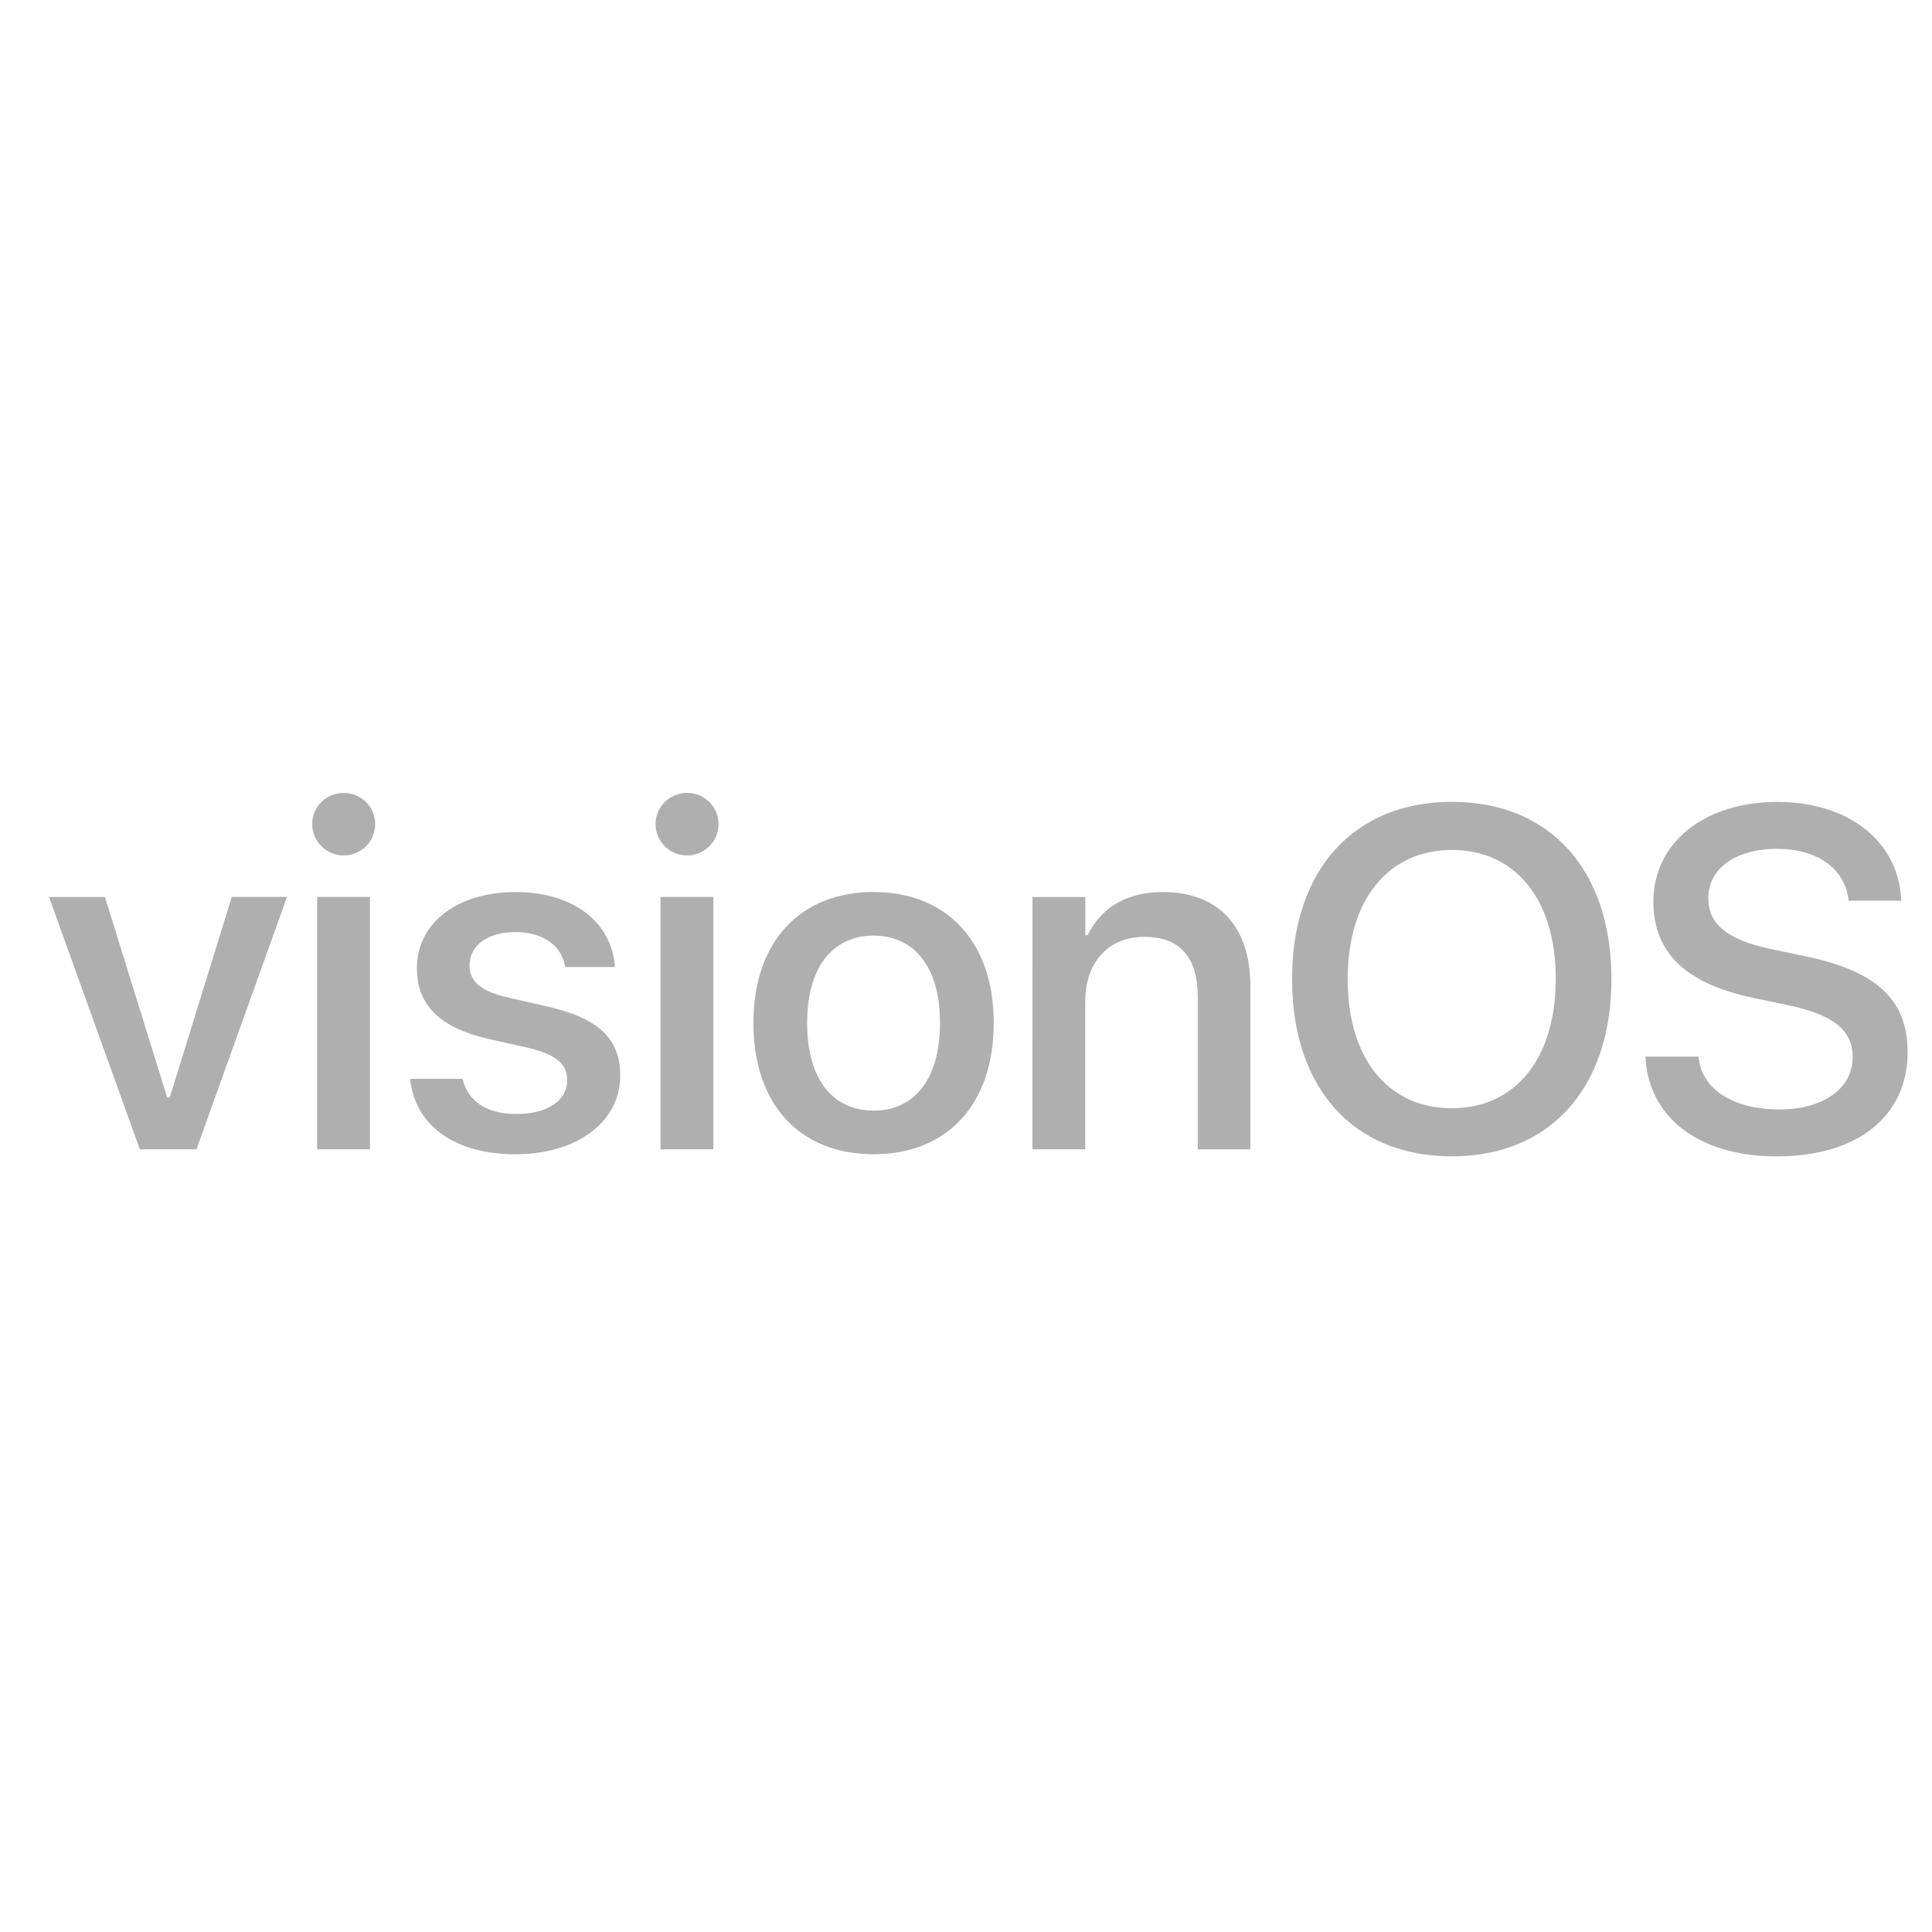
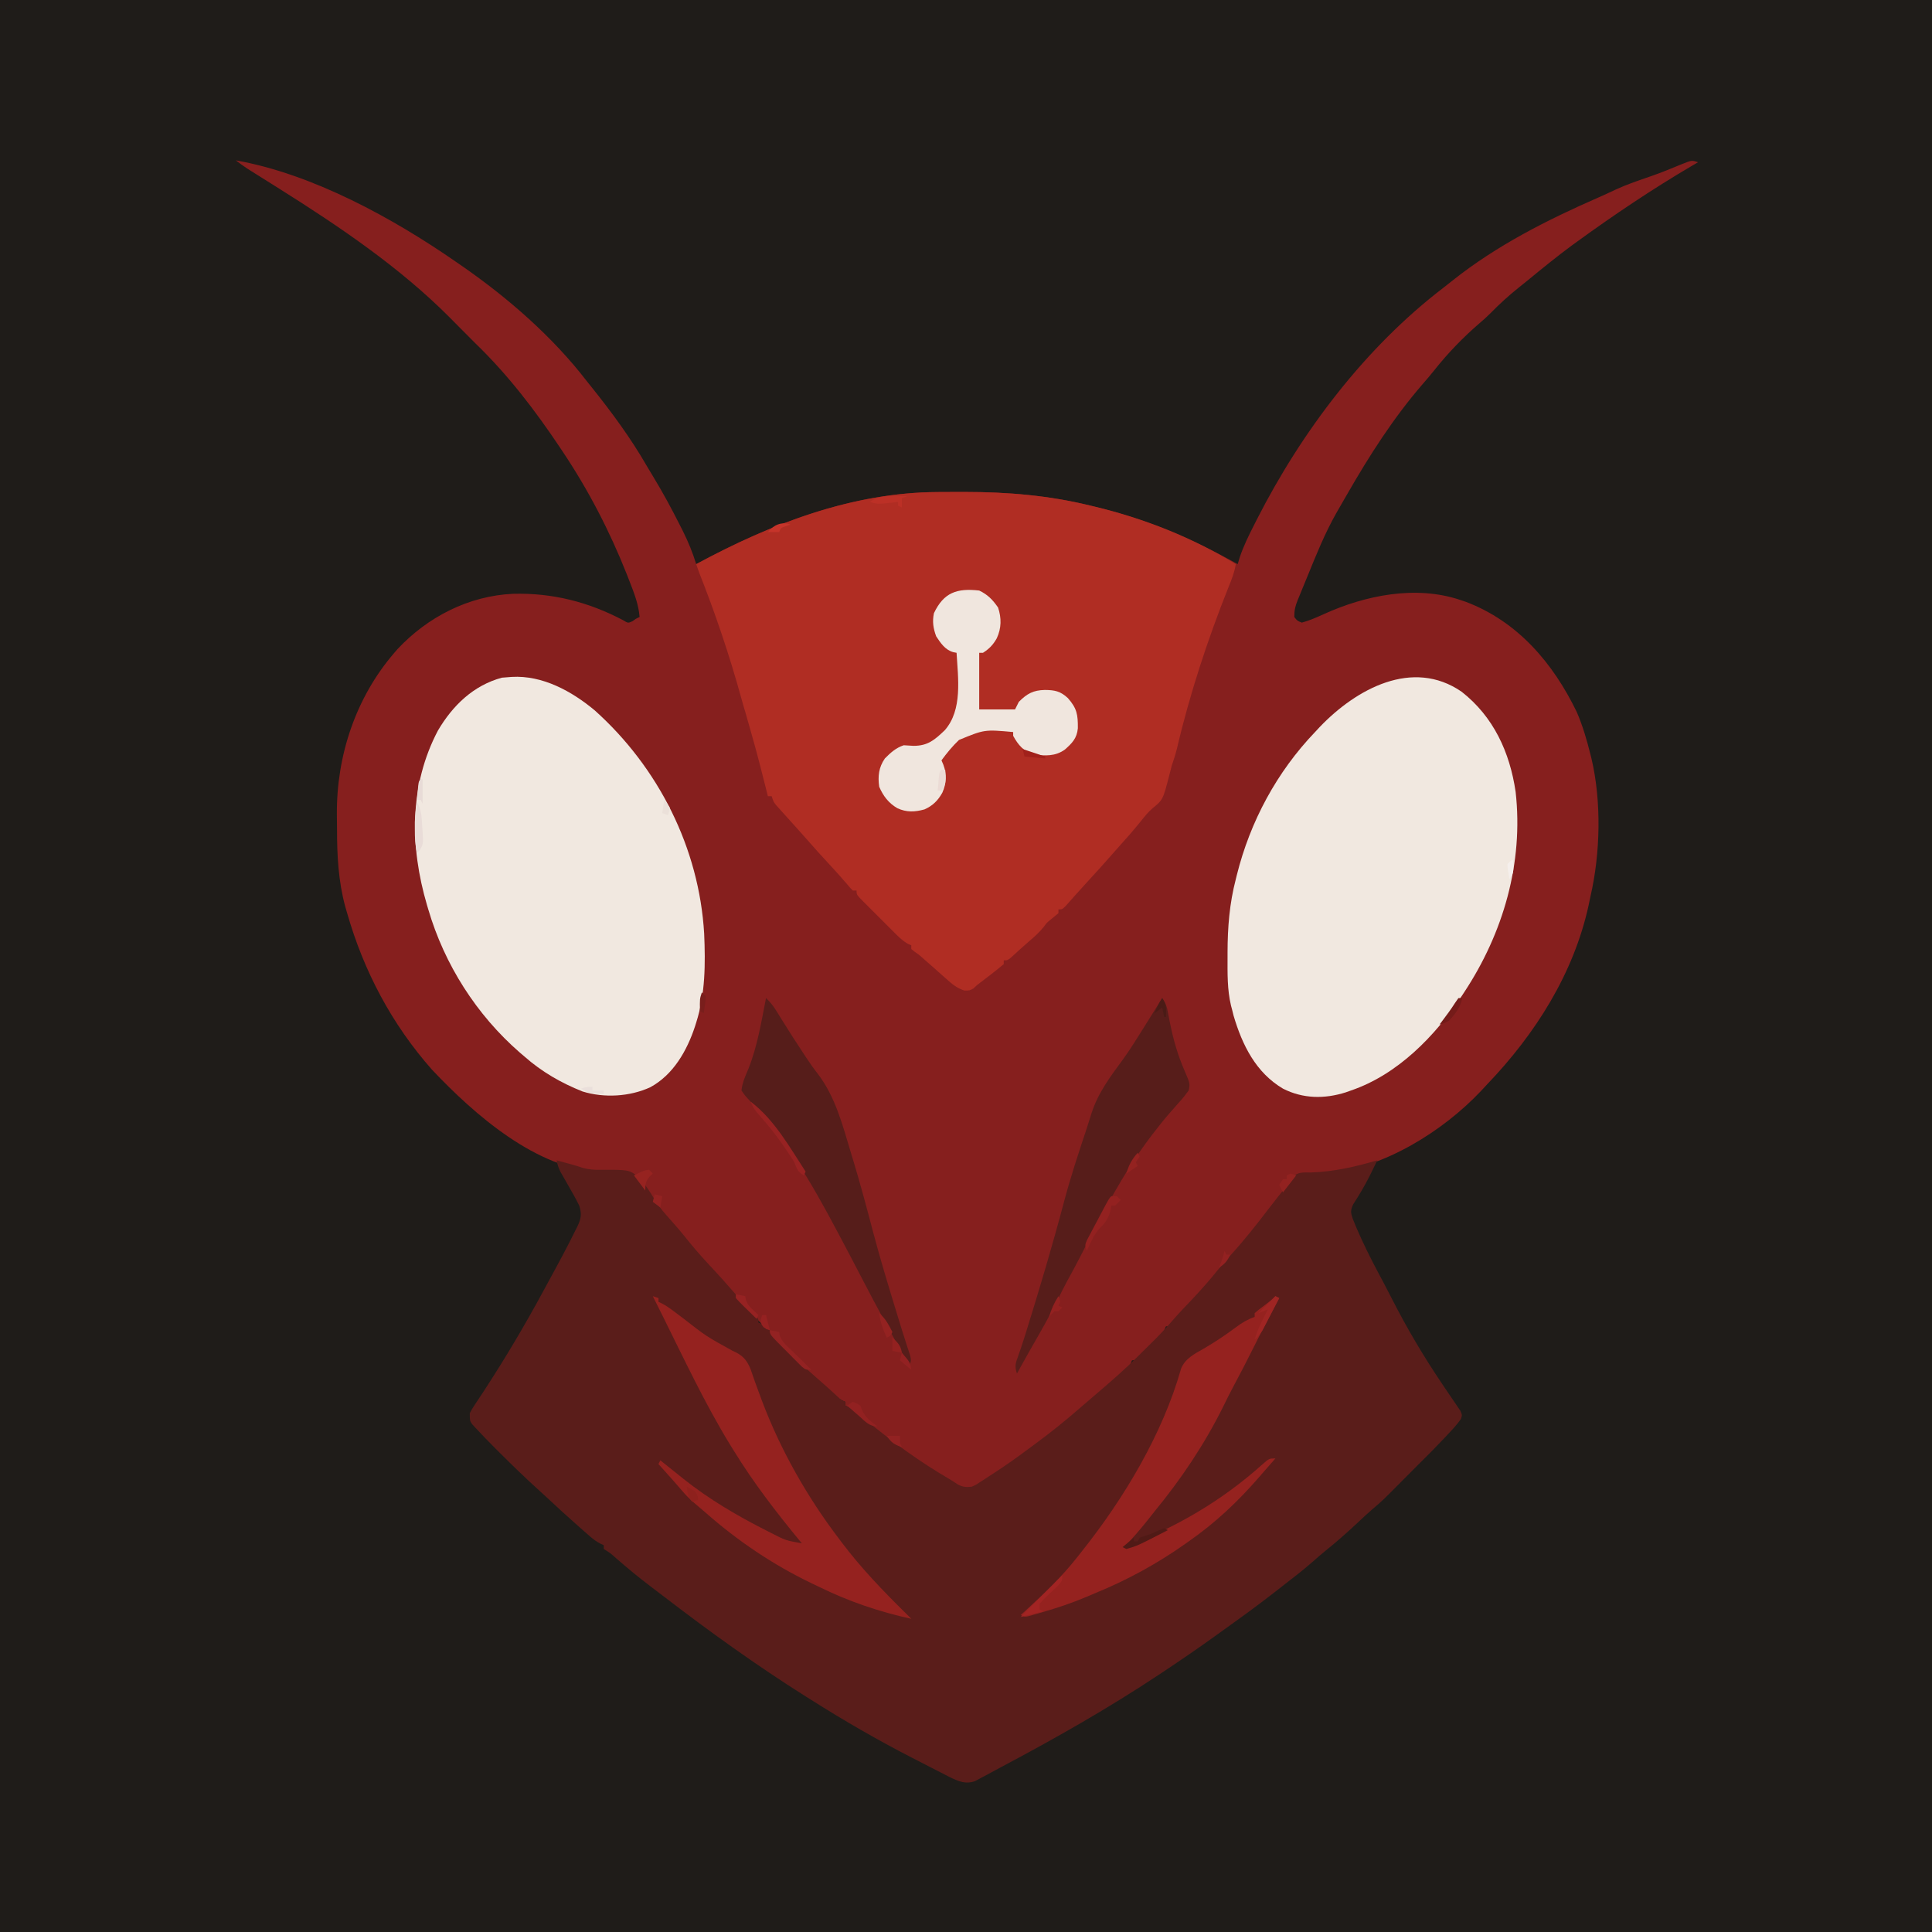
- <svg xmlns="http://www.w3.org/2000/svg" width="32" height="32" fill="none" stroke="currentColor" stroke-linecap="round" stroke-linejoin="round" stroke-width="2" class="icon icon-tabler icons-tabler-outline icon-tabler-device-vision-pro">
-   <path fill="#afafaf" stroke="none" d="m 2.316,19.036 h 0.938 l 1.5,-4.18 H 3.839 L 2.812,18.177 h -0.043 l -1.031,-3.32 H 0.812 Z m 3.375,-4.867 c 0.293,0 0.523,-0.234 0.523,-0.52 0,-0.285 -0.23,-0.516 -0.523,-0.516 -0.285,0 -0.52,0.23 -0.52,0.516 0,0.285 0.234,0.52 0.52,0.52 z m -0.438,4.867 h 0.875 v -4.18 h -0.875 z m 3.293,0.082 c 0.996,0 1.727,-0.527 1.727,-1.301 v -0.004 c 0,-0.605 -0.355,-0.945 -1.187,-1.137 L 8.41,16.521 C 7.956,16.415 7.777,16.251 7.777,15.993 v -0.004 c 0,-0.332 0.305,-0.551 0.758,-0.551 0.473,0 0.762,0.234 0.824,0.559 v 0.02 h 0.824 v -0.027 c -0.059,-0.695 -0.66,-1.215 -1.645,-1.215 -0.965,0 -1.633,0.516 -1.633,1.258 v 0.004 c 0,0.613 0.383,0.984 1.176,1.168 l 0.676,0.152 c 0.461,0.109 0.637,0.273 0.637,0.535 v 0.004 c 0,0.336 -0.332,0.555 -0.836,0.555 -0.508,0 -0.801,-0.215 -0.891,-0.562 l -0.008,-0.02 H 6.796 v 0.02 c 0.082,0.734 0.711,1.23 1.75,1.23 z m 2.832,-4.949 c 0.293,0 0.523,-0.234 0.523,-0.52 0,-0.285 -0.23,-0.516 -0.523,-0.516 -0.285,0 -0.52,0.23 -0.52,0.516 0,0.285 0.234,0.52 0.52,0.52 z m -0.438,4.867 h 0.875 v -4.18 h -0.875 z m 3.531,0.082 c 1.215,0 1.988,-0.824 1.988,-2.172 v -0.008 c 0,-1.344 -0.781,-2.164 -1.992,-2.164 -1.211,0 -1.988,0.824 -1.988,2.164 v 0.008 c 0,1.348 0.77,2.172 1.992,2.172 z m 0,-0.723 c -0.688,0 -1.102,-0.531 -1.102,-1.449 v -0.008 c 0,-0.91 0.418,-1.441 1.098,-1.441 0.684,0 1.102,0.531 1.102,1.441 v 0.008 c 0,0.914 -0.414,1.449 -1.098,1.449 z m 2.629,0.641 h 0.875 v -2.445 c 0,-0.648 0.379,-1.074 0.977,-1.074 0.598,0 0.887,0.344 0.887,1 v 2.52 h 0.871 v -2.707 c 0,-0.98 -0.523,-1.555 -1.449,-1.555 -0.621,0 -1.035,0.277 -1.246,0.715 h -0.039 v -0.633 h -0.875 z m 6.949,0.117 c 1.629,0 2.641,-1.137 2.641,-2.934 v -0.008 c 0,-1.801 -1.016,-2.93 -2.641,-2.93 -1.625,0 -2.648,1.129 -2.648,2.93 v 0.008 c 0,1.801 1.012,2.934 2.648,2.934 z m 0,-0.797 c -1.066,0 -1.727,-0.832 -1.727,-2.137 v -0.008 c 0,-1.309 0.672,-2.133 1.727,-2.133 1.055,0 1.719,0.824 1.719,2.133 v 0.008 c 0,1.301 -0.66,2.137 -1.719,2.137 z m 5.387,0.797 c 1.332,0 2.16,-0.668 2.16,-1.723 v -0.004 c 0,-0.855 -0.496,-1.332 -1.668,-1.582 l -0.613,-0.129 c -0.711,-0.152 -1.02,-0.414 -1.02,-0.832 v -0.004 c 0,-0.5 0.457,-0.816 1.133,-0.82 0.668,0 1.109,0.32 1.184,0.809 l 0.008,0.051 h 0.871 l -0.004,-0.059 c -0.062,-0.918 -0.855,-1.578 -2.051,-1.578 -1.195,0 -2.047,0.668 -2.051,1.645 v 0.004 c 0,0.832 0.516,1.355 1.641,1.594 l 0.613,0.129 c 0.742,0.16 1.047,0.418 1.047,0.855 v 0.004 c 0,0.516 -0.488,0.863 -1.215,0.863 -0.746,0 -1.27,-0.324 -1.332,-0.832 l -0.008,-0.043 h -0.879 l 0.004,0.051 c 0.074,0.977 0.902,1.602 2.18,1.602 z" aria-label="visionOS" font-family="SF Hello" font-size="8" font-weight="500" style="-inkscape-font-specification:&quot;SF Hello, Medium&quot;" />
+ <svg xmlns="http://www.w3.org/2000/svg" version="1.1" width="1024" height="1024">
+   <path d="M0 0 C337.92 0 675.84 0 1024 0 C1024 337.92 1024 675.84 1024 1024 C686.08 1024 348.16 1024 0 1024 C0 686.08 0 348.16 0 0 Z " fill="#1F1C19" transform="translate(0,0)" />
+   <path d="M0 0 C40.703 7.199 83.475 30.715 117 54 C118.084 54.746 119.168 55.493 120.285 56.262 C144.497 73.117 167.973 93.572 186 117 C186.839 118.051 187.68 119.1 188.523 120.148 C199.239 133.521 209.359 147.251 217.905 162.118 C219.029 164.05 220.186 165.96 221.352 167.867 C226.427 176.224 231.038 184.767 235.438 193.5 C236.2 195.004 236.2 195.004 236.978 196.539 C239.823 202.264 242.136 207.883 244 214 C244.587 213.684 245.174 213.367 245.778 213.041 C284.648 192.178 327.167 176.029 371.871 175.797 C372.783 175.79 373.695 175.783 374.635 175.776 C377.569 175.758 380.503 175.752 383.438 175.75 C384.441 175.749 385.444 175.748 386.478 175.747 C409.103 175.762 430.977 177.594 453 183 C453.767 183.183 454.534 183.366 455.324 183.554 C482.056 189.976 507.028 200.593 531 214 C531.57 212.128 531.57 212.128 532.152 210.219 C534.103 204.381 536.784 198.981 539.562 193.5 C540.361 191.917 540.361 191.917 541.176 190.302 C564.923 143.696 598.562 99.162 640.303 67.307 C641.92 66.062 643.513 64.788 645.105 63.512 C668.176 45.178 694.986 31.568 721.891 19.809 C725.143 18.387 728.355 16.896 731.562 15.375 C737.545 12.633 743.755 10.562 749.969 8.414 C755.487 6.499 760.882 4.297 766.273 2.055 C771.673 -0.109 771.673 -0.109 775 1 C773.304 1.986 773.304 1.986 771.574 2.992 C750.716 15.249 730.577 28.789 711 43 C709.966 43.75 708.932 44.5 707.867 45.273 C699.993 51.09 692.424 57.273 684.858 63.482 C683.198 64.838 681.529 66.181 679.852 67.516 C674.611 71.714 669.783 76.089 665.098 80.898 C663.213 82.787 661.284 84.526 659.25 86.25 C650.477 93.815 642.413 102.134 635.227 111.215 C633.248 113.69 631.202 116.09 629.121 118.48 C613.615 136.375 600.756 156.503 589 177 C588.398 178.04 588.398 178.04 587.784 179.1 C586.599 181.146 585.423 183.197 584.25 185.25 C583.739 186.133 583.739 186.133 583.219 187.033 C577.191 197.689 572.598 209.11 567.993 220.433 C567.112 222.594 566.22 224.751 565.328 226.908 C564.762 228.294 564.197 229.68 563.633 231.066 C563.367 231.705 563.102 232.343 562.828 233.001 C561.503 236.294 561 238.375 561 242 C562.538 244.029 562.538 244.029 565 245 C569.03 243.917 572.762 242.263 576.555 240.538 C598.579 230.522 625.373 225.038 649 233 C650.464 233.493 650.464 233.493 651.957 233.996 C679.467 244.416 698.167 266.486 710.688 292.312 C713.868 299.649 716.08 307.25 718 315 C718.252 316.003 718.252 316.003 718.509 317.025 C723.871 339.674 723.243 367.404 718 390 C717.668 391.599 717.336 393.198 717.004 394.797 C709.091 431.037 688.749 463.049 663.352 489.581 C662.167 490.825 661.001 492.089 659.84 493.355 C639.626 514.738 608.651 533.865 579 537 C577.615 537.016 576.229 537.015 574.844 537 C574.131 537.001 573.418 537.003 572.684 537.004 C571.227 537.001 569.771 536.967 568.316 536.902 C564.775 536.96 562.765 537.272 560.145 539.765 C558.315 542.112 556.652 544.525 555 547 C553.904 548.45 552.796 549.892 551.676 551.324 C551.128 552.035 550.581 552.747 550.017 553.479 C543.728 561.626 537.251 569.547 530.481 577.297 C528.421 579.666 526.387 582.056 524.351 584.445 C518.999 590.722 513.551 596.898 508 603 C506.394 604.769 504.79 606.54 503.188 608.312 C502.126 609.482 502.126 609.482 501.043 610.676 C499.589 612.33 498.201 614.044 496.863 615.793 C496.248 616.521 495.634 617.25 495 618 C494.34 618 493.68 618 493 618 C492.736 618.589 492.471 619.178 492.199 619.784 C490.956 622.081 489.65 623.608 487.812 625.453 C487.196 626.072 486.58 626.691 485.945 627.328 C485.303 627.962 484.661 628.597 484 629.25 C483.358 629.9 482.716 630.549 482.055 631.219 C481.439 631.832 480.822 632.446 480.188 633.078 C479.343 633.92 479.343 633.92 478.48 634.778 C477 636 477 636 475 636 C474.763 636.574 474.526 637.147 474.281 637.738 C472.721 640.493 470.89 642.112 468.5 644.188 C467.602 644.975 466.703 645.763 465.777 646.574 C464.861 647.375 463.944 648.175 463 649 C461.352 650.498 459.707 651.998 458.062 653.5 C453.739 657.391 449.293 661.101 444.77 664.758 C442.965 666.219 441.17 667.692 439.387 669.18 C426.928 679.553 413.698 688.854 400.079 697.636 C398.675 698.557 397.293 699.512 395.933 700.497 C392.539 702.865 390.699 703.981 386.477 704.094 C382.286 702.775 379.018 700.916 375.375 698.5 C374.331 697.826 374.331 697.826 373.266 697.139 C371.167 695.775 369.081 694.391 367 693 C366.112 692.41 366.112 692.41 365.207 691.809 C352.986 683.65 341.539 674.53 330.204 665.202 C329.555 664.67 328.907 664.138 328.238 663.59 C327.661 663.114 327.084 662.638 326.49 662.148 C324.985 660.913 324.985 660.913 323 660 C323 659.34 323 658.68 323 658 C322.405 657.728 321.811 657.455 321.198 657.175 C319.056 656.03 317.58 654.874 315.828 653.207 C314.962 652.391 314.962 652.391 314.078 651.559 C313.475 650.983 312.872 650.406 312.25 649.812 C310.985 648.619 309.72 647.426 308.453 646.234 C307.85 645.667 307.248 645.099 306.627 644.514 C304.795 642.809 302.913 641.176 301 639.562 C297.077 636.177 293.42 632.53 289.75 628.875 C289.147 628.276 288.543 627.678 287.922 627.061 C284.722 623.85 281.782 620.587 279 617 C277.357 615.31 275.685 613.648 274 612 C269.078 607.171 264.285 602.307 259.793 597.074 C257.834 594.808 255.827 592.592 253.812 590.375 C245.695 581.372 237.852 572.132 230.219 562.715 C228.652 560.798 227.067 558.895 225.469 557.004 C225.042 556.498 224.615 555.992 224.176 555.471 C222.888 553.953 221.587 552.447 220.285 550.941 C218 548 218 548 216.621 545.09 C215.033 541.796 213.998 540.15 211 538 C205.355 536.655 199.526 536.593 193.75 536.336 C159.323 534.758 126.401 505.685 104 482 C82.685 457.879 67.845 429.853 59 399 C58.661 397.835 58.322 396.669 57.973 395.469 C54.324 381.965 53.627 368.358 53.629 354.45 C53.625 351.833 53.589 349.217 53.551 346.6 C53.344 315.476 63.556 284.694 84 261 C84.558 260.353 85.116 259.706 85.691 259.039 C101.687 241.961 123.404 230.821 146.855 229.727 C167.727 229.165 186.862 234.014 205.332 243.758 C207.893 245.322 207.893 245.322 210.25 244.25 C210.827 243.838 211.405 243.425 212 243 C212.66 242.67 213.32 242.34 214 242 C213.441 235.22 211.085 229.304 208.625 223 C208.179 221.854 207.734 220.709 207.275 219.529 C198.195 196.566 186.767 174.517 173 154 C172.431 153.146 172.431 153.146 171.851 152.275 C158.635 132.49 144.153 113.55 127 97 C124.231 94.244 121.478 91.473 118.73 88.695 C117.55 87.505 116.369 86.315 115.188 85.125 C114.32 84.245 114.32 84.245 113.436 83.348 C86.901 56.666 54.747 34.961 23 15 C22.151 14.466 21.302 13.931 20.428 13.381 C17.143 11.314 13.857 9.248 10.568 7.188 C9.774 6.687 8.979 6.187 8.16 5.672 C7.455 5.229 6.75 4.787 6.024 4.331 C3.949 2.966 1.971 1.51 0 0 Z " fill="#861F1E" transform="translate(125,85)" />
+   <path d="M0 0 C1.688 0.458 3.375 0.916 5.062 1.375 C6.002 1.63 6.942 1.885 7.91 2.148 C10.019 2.73 12.109 3.383 14.176 4.098 C17.499 4.882 19.898 5.08 23.258 5.035 C38.142 4.959 38.142 4.959 43.141 8.529 C46.96 12.468 49.75 17.066 52.566 21.749 C54.798 25.252 57.487 28.285 60.25 31.375 C61.246 32.515 62.241 33.657 63.234 34.801 C63.704 35.34 64.174 35.88 64.658 36.436 C66.659 38.768 68.577 41.166 70.5 43.562 C74.849 48.924 79.508 53.956 84.215 59 C86.969 61.954 89.637 64.975 92.281 68.027 C94.396 70.454 96.539 72.854 98.688 75.25 C99.413 76.06 100.139 76.869 100.887 77.703 C102.299 79.239 103.762 80.729 105.27 82.172 C107 84 107 84 107 86 C107.99 86.33 108.98 86.66 110 87 C110 87.66 110 88.32 110 89 C110.99 89.33 111.98 89.66 113 90 C114.367 91.391 114.367 91.391 115.875 93.25 C122.899 101.526 130.744 109.282 139.02 116.305 C142.383 119.184 145.629 122.194 148.898 125.18 C150.867 127.037 150.867 127.037 153 128 C153 128.66 153 129.32 153 130 C153.89 130.416 153.89 130.416 154.799 130.841 C156.859 131.926 158.448 133.052 160.223 134.547 C160.834 135.055 161.444 135.563 162.074 136.086 C162.73 136.635 163.386 137.184 164.062 137.75 C178.076 149.271 192.534 159.818 208.226 168.947 C209.746 169.849 211.225 170.819 212.695 171.801 C215.444 173.231 216.93 173.259 220 173 C222.191 172.063 222.191 172.063 224.258 170.656 C225.042 170.156 225.827 169.656 226.635 169.141 C227.868 168.329 227.868 168.329 229.125 167.5 C229.978 166.948 230.831 166.397 231.71 165.828 C237.965 161.755 244.046 157.503 250 153 C251.241 152.087 252.484 151.176 253.727 150.266 C262.22 144.016 270.335 137.462 278.265 130.513 C280.644 128.438 283.048 126.393 285.451 124.346 C293.525 117.464 301.522 110.534 309 103 C310.028 101.982 311.056 100.965 312.086 99.949 C313.182 98.862 314.279 97.775 315.375 96.688 C315.914 96.157 316.453 95.627 317.008 95.08 C320.579 91.531 323.922 87.841 327.214 84.033 C330.174 80.663 333.283 77.436 336.375 74.188 C341.478 68.789 346.33 63.318 350.961 57.508 C353.062 54.924 355.256 52.46 357.5 50 C364.53 42.264 370.982 34.087 377.324 25.786 C380.591 21.514 383.929 17.305 387.309 13.121 C389.048 11.062 389.048 11.062 390.238 8.758 C392.977 6.025 396.092 6.451 399.75 6.438 C411.899 6.061 423.346 3.416 435 0 C433.985 2.086 432.964 4.169 431.938 6.25 C431.627 6.88 431.317 7.511 430.998 8.16 C428.367 13.433 425.378 18.422 422.188 23.379 C420.718 26.624 420.867 27.65 422 31 C423.06 33.75 424.228 36.438 425.438 39.125 C425.792 39.916 426.146 40.706 426.511 41.521 C430.218 49.671 434.4 57.544 438.636 65.428 C440.069 68.13 441.462 70.849 442.848 73.574 C450.752 89.081 459.488 103.858 469.227 118.285 C470.278 119.855 470.278 119.855 471.35 121.457 C472.72 123.494 474.104 125.522 475.503 127.539 C476.12 128.456 476.736 129.372 477.371 130.316 C477.927 131.125 478.483 131.934 479.056 132.768 C480 135 480 135 479.321 137.11 C477.278 140.033 474.879 142.601 472.438 145.188 C471.902 145.76 471.367 146.333 470.816 146.924 C466.315 151.721 461.692 156.389 457 161 C454.233 163.758 451.478 166.527 448.73 169.305 C437.717 180.418 437.717 180.418 432.176 185.105 C429.733 187.232 427.378 189.439 425.018 191.656 C419.316 197.012 413.541 202.138 407.434 207.031 C405.295 208.761 403.235 210.54 401.188 212.375 C395.916 217.033 390.337 221.307 384.782 225.617 C383.131 226.898 381.485 228.185 379.84 229.473 C371.564 235.907 363.097 242.062 354.571 248.159 C352.67 249.52 350.772 250.886 348.876 252.255 C340.061 258.606 331.107 264.73 322.062 270.75 C321.346 271.228 320.629 271.705 319.89 272.197 C292.776 290.237 264.579 306.238 235.818 321.5 C233.356 322.81 230.906 324.138 228.457 325.473 C227.222 326.129 225.986 326.784 224.75 327.438 C223.257 328.24 223.257 328.24 221.734 329.059 C216.802 330.757 213.227 329.204 208.707 327.066 C207.071 326.241 205.44 325.405 203.812 324.562 C202.93 324.112 202.048 323.662 201.139 323.198 C198.422 321.807 195.711 320.404 193 319 C191.46 318.213 189.919 317.427 188.379 316.641 C170.151 307.262 152.318 296.967 135 286 C134.114 285.446 133.229 284.891 132.316 284.32 C106.073 267.789 80.911 249.67 56.325 230.782 C54.314 229.241 52.296 227.709 50.273 226.184 C43.81 221.294 37.591 216.178 31.49 210.845 C28.448 208.134 28.448 208.134 25 206 C25 205.34 25 204.68 25 204 C24.406 203.724 23.813 203.448 23.201 203.164 C21.117 202.062 19.555 200.927 17.785 199.383 C17.188 198.865 16.591 198.346 15.976 197.812 C15.345 197.255 14.713 196.699 14.062 196.125 C13.069 195.256 13.069 195.256 12.055 194.369 C6.131 189.165 0.33 183.834 -5.434 178.453 C-6.956 177.041 -8.491 175.643 -10.031 174.25 C-16.821 168.091 -23.382 161.722 -29.875 155.25 C-30.672 154.458 -31.469 153.666 -32.29 152.849 C-35.946 149.184 -39.563 145.481 -43.07 141.672 C-43.638 141.059 -44.205 140.447 -44.79 139.815 C-46 138 -46 138 -46 134 C-44.708 131.577 -44.708 131.577 -42.926 128.914 C-41.964 127.457 -41.964 127.457 -40.983 125.97 C-40.329 124.99 -39.674 124.01 -39 123 C-37.865 121.24 -36.733 119.477 -35.605 117.711 C-35.048 116.842 -34.49 115.972 -33.916 115.077 C-22.996 98.006 -13.03 80.589 -3.463 62.726 C-2.197 60.366 -0.922 58.012 0.359 55.66 C2.279 52.127 4.154 48.572 6 45 C6.507 44.02 6.507 44.02 7.025 43.02 C8.057 41.002 9.064 38.972 10.062 36.938 C10.53 36.026 10.53 36.026 11.007 35.095 C13.014 30.903 13.42 28.421 12 24 C10.314 20.537 8.426 17.208 6.5 13.875 C5.485 12.104 4.475 10.331 3.469 8.555 C3.02 7.776 2.57 6.997 2.107 6.195 C1.059 4.118 0.458 2.272 0 0 Z " fill="#5A1D1A" transform="translate(295,615)" />
+   <path d="M0 0 C0.912 -0.007 1.824 -0.014 2.764 -0.021 C5.698 -0.038 8.632 -0.045 11.566 -0.047 C12.57 -0.048 13.573 -0.049 14.607 -0.05 C37.232 -0.035 59.106 1.797 81.129 7.203 C81.896 7.386 82.663 7.569 83.453 7.757 C109.738 14.072 135.056 24.026 158.129 38.203 C157.453 42.493 155.959 46.276 154.316 50.266 C143.292 77.866 133.676 107.104 126.918 136.031 C126.14 139.159 125.148 142.147 124.129 145.203 C123.772 146.554 123.425 147.907 123.086 149.262 C119.536 163.094 119.536 163.094 114.074 167.551 C111.618 169.637 109.76 171.996 107.754 174.516 C104.054 179.109 100.208 183.519 96.238 187.879 C94.383 189.924 92.561 191.991 90.754 194.078 C87.371 197.961 83.898 201.759 80.407 205.543 C78.005 208.149 75.62 210.766 73.27 213.418 C72.815 213.928 72.36 214.438 71.892 214.964 C70.633 216.379 69.379 217.799 68.125 219.219 C66.129 221.203 66.129 221.203 64.129 221.203 C64.129 221.863 64.129 222.523 64.129 223.203 C62.664 224.435 61.195 225.662 59.699 226.855 C57.96 228.261 57.96 228.261 56.254 230.578 C53.867 233.527 51.241 235.835 48.359 238.289 C45.177 241.02 42.1 243.864 39.012 246.699 C37.129 248.203 37.129 248.203 35.129 248.203 C35.129 248.863 35.129 249.523 35.129 250.203 C32.915 252.095 30.693 253.88 28.379 255.641 C27.745 256.131 27.11 256.622 26.457 257.127 C25.227 258.077 23.99 259.019 22.748 259.953 C21.008 261.26 21.008 261.26 19.051 263.113 C17.129 264.203 17.129 264.203 14.277 264.211 C10.344 262.952 7.755 260.803 4.754 258.078 C4.188 257.582 3.622 257.086 3.039 256.574 C1.393 255.127 -0.24 253.667 -1.871 252.203 C-3.39 250.868 -4.911 249.534 -6.434 248.203 C-7.012 247.688 -7.591 247.172 -8.188 246.641 C-9.913 245.122 -9.913 245.122 -12.086 243.641 C-12.675 243.166 -13.264 242.692 -13.871 242.203 C-13.871 241.543 -13.871 240.883 -13.871 240.203 C-14.68 239.881 -14.68 239.881 -15.505 239.553 C-18.722 237.718 -21.142 235.217 -23.73 232.609 C-24.28 232.062 -24.829 231.515 -25.395 230.951 C-26.55 229.797 -27.703 228.64 -28.854 227.481 C-30.622 225.702 -32.4 223.935 -34.18 222.168 C-35.301 221.045 -36.423 219.921 -37.543 218.797 C-38.077 218.267 -38.612 217.736 -39.162 217.19 C-42.871 213.433 -42.871 213.433 -42.871 211.203 C-43.531 211.203 -44.191 211.203 -44.871 211.203 C-46.176 209.91 -46.176 209.91 -47.746 208.016 C-51.027 204.151 -54.419 200.415 -57.871 196.703 C-61.7 192.575 -65.48 188.418 -69.164 184.16 C-71.207 181.818 -73.288 179.51 -75.371 177.203 C-76.5 175.948 -76.5 175.948 -77.652 174.668 C-79.087 173.074 -80.524 171.483 -81.965 169.895 C-82.594 169.192 -83.223 168.489 -83.871 167.766 C-84.428 167.148 -84.985 166.531 -85.559 165.895 C-86.871 164.203 -86.871 164.203 -87.871 161.203 C-88.531 161.203 -89.191 161.203 -89.871 161.203 C-90.087 160.353 -90.303 159.503 -90.526 158.627 C-95.789 137.816 -95.789 137.816 -101.68 117.176 C-102.547 114.319 -103.364 111.453 -104.156 108.574 C-110.298 86.334 -117.695 64.449 -126.182 42.995 C-126.79 41.414 -127.335 39.81 -127.871 38.203 C-88.421 16.932 -45.454 0.236 0 0 Z " fill="#B02D23" transform="translate(496.8711,260.7969)" />
+   <path d="M0 0 C16.94 13.265 25.547 32.092 28.625 53.062 C32.861 90.779 22.105 127.88 1.312 159.375 C0.925 159.965 0.537 160.554 0.138 161.162 C-14.121 182.579 -33.878 202.922 -58.688 211.375 C-60.022 211.851 -60.022 211.851 -61.383 212.336 C-72.623 215.908 -84.097 215.78 -94.688 210.375 C-109.08 201.874 -116.281 187.213 -120.863 171.703 C-121.135 170.605 -121.407 169.507 -121.688 168.375 C-121.952 167.389 -121.952 167.389 -122.223 166.384 C-124.247 157.907 -124.083 149.287 -124.062 140.625 C-124.062 139.804 -124.062 138.982 -124.062 138.136 C-124.028 124.851 -123.044 112.279 -119.688 99.375 C-119.506 98.635 -119.324 97.895 -119.136 97.133 C-112.07 68.786 -97.896 42.443 -77.688 21.375 C-76.847 20.471 -76.007 19.568 -75.141 18.637 C-55.893 -1.474 -25.999 -17.888 0 0 Z " fill="#F1E8E0" transform="translate(774.6875,366.625)" />
+   <path d="M0 0 C16.335 -0.945 31.818 7.586 44 17.75 C77.692 47.958 99.319 90.596 101.985 136.106 C102.661 152.001 102.635 167.934 97.758 183.223 C97.544 183.901 97.329 184.578 97.108 185.277 C92.885 198.09 85.634 210.884 73.395 217.5 C62.543 222.49 48.969 223.277 37.508 219.723 C26.176 215.215 15.905 209.307 6.758 201.223 C5.951 200.536 5.144 199.849 4.312 199.141 C-18.673 179.145 -35.669 152.473 -44.242 123.223 C-44.47 122.46 -44.698 121.697 -44.932 120.912 C-54.034 89.959 -54.387 57.4 -39.117 28.406 C-31.307 15.145 -20.321 4.494 -5.242 0.41 C-3.493 0.301 -1.744 0.173 0 0 Z " fill="#F1E8E0" transform="translate(271.2422,358.7773)" />
+   <path d="M0 0 C0.99 0.495 0.99 0.495 2 1 C1.739 1.492 1.478 1.984 1.209 2.49 C-3.299 10.993 -7.793 19.499 -12.062 28.125 C-15.196 34.456 -18.464 40.707 -21.794 46.937 C-23.864 50.818 -25.849 54.72 -27.75 58.688 C-37.597 78.49 -49.958 96.949 -64 114 C-65.335 115.687 -66.668 117.374 -68 119.062 C-71.833 123.861 -75.871 128.454 -80 133 C-53.022 122.767 -28.6 108.602 -7.071 89.301 C-3.318 86 -3.318 86 0 86 C-2.333 88.667 -4.667 91.333 -7 94 C-7.51 94.592 -8.021 95.184 -8.547 95.794 C-19.815 108.805 -31.864 120.173 -46 130 C-46.606 130.43 -47.213 130.859 -47.837 131.302 C-62.566 141.714 -78.44 150.411 -95.134 157.232 C-96.96 157.983 -98.773 158.765 -100.586 159.547 C-108.039 162.683 -115.551 165.184 -123.312 167.438 C-124.239 167.709 -125.165 167.98 -126.12 168.26 C-126.984 168.503 -127.848 168.746 -128.738 168.996 C-129.512 169.215 -130.286 169.433 -131.083 169.658 C-133 170 -133 170 -135 169 C-133.749 167.857 -133.749 167.857 -132.473 166.691 C-122.795 157.826 -113.43 149.006 -105.301 138.656 C-104.382 137.486 -103.458 136.32 -102.531 135.156 C-80.279 107.181 -59.751 72.979 -49.984 38.348 C-47.734 32.981 -42.977 30.634 -38.125 27.875 C-32.038 24.335 -26.291 20.497 -20.657 16.275 C-17.552 13.978 -14.663 12.246 -11 11 C-11 10.34 -11 9.68 -11 9 C-9.102 7.344 -9.102 7.344 -6.625 5.5 C-4.271 3.736 -2.081 2.081 0 0 Z " fill="#95221F" transform="translate(676,687)" />
+   <path d="M0 0 C0.99 0.33 1.98 0.66 3 1 C3 1.66 3 2.32 3 3 C3.576 3.269 4.153 3.539 4.747 3.816 C7.042 5.022 8.988 6.378 11.055 7.941 C11.828 8.521 12.601 9.1 13.397 9.698 C14.215 10.313 15.032 10.928 15.875 11.562 C28.391 21.322 28.391 21.322 42.215 28.916 C47.368 31.208 49.601 33.347 51.793 38.594 C52.617 40.887 53.414 43.19 54.188 45.5 C55.115 48.042 56.049 50.579 56.996 53.113 C57.358 54.09 57.358 54.09 57.727 55.087 C67.563 81.371 81.995 106.754 99 129 C99.641 129.85 99.641 129.85 100.294 130.718 C110.458 144.188 122.001 156.17 134 168 C135.001 168.999 136.002 169.998 137 171 C120.101 167.32 103.513 161.677 88 154 C86.231 153.161 86.231 153.161 84.426 152.305 C63.677 142.344 44.879 129.656 27.651 114.444 C25.885 112.9 24.094 111.388 22.301 109.875 C19.876 107.8 17.677 105.703 15.625 103.25 C12.82 99.953 9.963 96.714 7.062 93.5 C6.29 92.644 5.518 91.788 4.723 90.906 C3.87 89.963 3.87 89.963 3 89 C3.495 88.01 3.495 88.01 4 87 C4.617 87.496 5.235 87.993 5.871 88.504 C7.657 89.936 9.445 91.366 11.234 92.793 C12.875 94.102 14.512 95.415 16.141 96.738 C29.768 107.635 44.833 116.457 60.375 124.312 C61.338 124.801 61.338 124.801 62.32 125.299 C70.323 129.44 70.323 129.44 79 131 C78.478 130.368 77.956 129.737 77.418 129.086 C64.987 113.977 53.265 98.694 43 82 C41.981 80.364 41.981 80.364 40.941 78.695 C27.563 56.812 16.571 33.334 5.181 10.378 C3.461 6.915 1.731 3.458 0 0 Z " fill="#95221F" transform="translate(346,687)" />
+   <path d="M0 0 C1.945 2.917 2.423 4.348 3.043 7.691 C3.226 8.628 3.41 9.565 3.599 10.53 C3.793 11.531 3.987 12.531 4.188 13.562 C5.942 22.211 8.261 30.225 11.764 38.326 C14.777 45.365 14.777 45.365 14 49 C12.4 51.244 10.846 53.17 9 55.188 C7.977 56.352 6.955 57.517 5.934 58.684 C5.177 59.536 5.177 59.536 4.406 60.406 C1.108 64.146 -1.975 68.037 -5 72 C-5.619 72.809 -5.619 72.809 -6.25 73.634 C-20.903 92.997 -32.115 114.877 -43.133 136.441 C-45.565 141.198 -48.111 145.885 -50.683 150.568 C-52.229 153.423 -53.658 156.323 -55.062 159.25 C-59.803 168.827 -65.184 178.05 -70.481 187.327 C-72.683 191.202 -74.846 195.098 -77 199 C-78.034 195.845 -77.977 194.134 -76.812 191.043 C-75.509 187.418 -74.277 183.789 -73.125 180.113 C-72.785 179.029 -72.445 177.945 -72.095 176.828 C-64.946 153.872 -58.091 130.807 -51.938 107.562 C-48.503 94.672 -44.325 82.009 -40.107 69.358 C-39.21 66.636 -38.351 63.909 -37.516 61.168 C-34.004 50.155 -27.437 41.533 -20.66 32.298 C-16.855 27.031 -13.443 21.507 -10 16 C-9.556 15.292 -9.112 14.584 -8.654 13.854 C-5.76 9.242 -2.876 4.623 0 0 Z " fill="#571D1A" transform="translate(616,529)" />
+   <path d="M0 0 C2.273 2.129 3.931 4.276 5.566 6.922 C6.047 7.692 6.527 8.463 7.022 9.257 C7.53 10.08 8.039 10.902 8.562 11.75 C12.342 17.802 16.156 23.82 20.125 29.75 C20.529 30.363 20.933 30.976 21.35 31.608 C23.306 34.558 25.304 37.424 27.492 40.207 C36.863 52.501 40.605 67.408 45 82 C45.489 83.597 45.489 83.597 45.988 85.227 C49.948 98.199 53.419 111.293 56.871 124.408 C60.577 138.375 64.759 152.187 69 166 C69.354 167.157 69.708 168.315 70.073 169.507 C72.144 176.271 72.144 176.271 74.301 183.008 C74.635 184.036 74.969 185.065 75.312 186.125 C75.659 187.179 76.006 188.234 76.363 189.32 C77 192 77 192 76 195 C67.202 179.328 58.595 163.59 50.353 147.617 C46.615 140.386 42.818 133.188 39 126 C38.499 125.055 37.997 124.11 37.48 123.136 C24.104 97.985 10.164 73.768 -9.762 53.18 C-11.188 51.625 -11.188 51.625 -13 49 C-12.596 44.835 -10.915 41.27 -9.312 37.438 C-4.537 25.46 -2.479 12.604 0 0 Z " fill="#561D1A" transform="translate(406,529)" />
+   <path d="M0 0 C4.507 2.135 7.174 4.918 10 9 C11.858 14.574 11.806 19.943 9.312 25.312 C7.42 28.686 5.306 30.912 2 33 C1.34 33 0.68 33 0 33 C0 42.9 0 52.8 0 63 C6.27 63 12.54 63 19 63 C19.66 61.68 20.32 60.36 21 59 C25.333 54.632 28.635 52.832 34.75 52.688 C40.031 52.738 43.006 53.306 47 57 C51.831 62.484 52.35 65.805 52.281 73.016 C51.779 78.341 49.246 80.902 45.375 84.312 C40.243 87.959 35.143 87.558 29 87 C23.636 85.339 20.643 81.864 18 77 C18 76.34 18 75.68 18 75 C2.812 73.62 2.812 73.62 -10.711 79.184 C-14.19 82.505 -17.16 86.125 -20 90 C-19.678 90.746 -19.355 91.493 -19.023 92.262 C-17.061 97.513 -17.342 102.137 -19.562 107.188 C-21.908 111.339 -24.626 114.05 -29 116 C-34.13 117.423 -38.48 117.608 -43.375 115.375 C-48.045 112.644 -50.865 108.925 -53 104 C-53.785 98.39 -53.262 93.735 -50 89 C-46.908 85.886 -44.196 83.399 -40 82 C-38.283 82.08 -36.566 82.186 -34.852 82.309 C-27.209 82.338 -23.584 79.121 -18.256 74.043 C-8.749 63.236 -11.215 46.441 -12 33 C-12.607 32.88 -13.214 32.76 -13.84 32.637 C-18.112 31.378 -20.448 27.838 -22.812 24.25 C-24.378 19.966 -24.916 16.499 -24 12 C-18.783 0.992 -11.769 -1.334 0 0 Z " fill="#F0E6DE" transform="translate(519,313)" />
+   <path d="M0 0 C0.99 0 1.98 0 3 0 C3.66 0.66 4.32 1.32 5 2 C3.625 3.5 3.625 3.5 2 5 C1.34 5 0.68 5 0 5 C-0.155 6.083 -0.155 6.083 -0.312 7.188 C-1.276 11.131 -2.845 13.961 -5.875 16.688 C-9.169 20.272 -10.958 24.614 -13 29 C-14 26 -14 26 -12.936 23.38 C-12.393 22.355 -11.849 21.33 -11.289 20.273 C-10.704 19.16 -10.119 18.046 -9.516 16.898 C-8.892 15.736 -8.268 14.573 -7.625 13.375 C-7.002 12.193 -6.379 11.011 -5.758 9.828 C-1.186 1.186 -1.186 1.186 0 0 Z " fill="#932120" transform="translate(589,634)" />
+   <path d="M0 0 C12.446 9.47 20.569 24.07 29 37 C28.67 37.66 28.34 38.32 28 39 C24.496 36.664 24.493 35.788 23 32 C21.468 29.422 19.771 26.964 18.062 24.5 C17.582 23.802 17.102 23.105 16.608 22.386 C12.85 17.014 8.795 11.974 4.442 7.074 C2.343 4.697 1.017 3.05 0 0 Z " fill="#972222" transform="translate(398,584)" />
+   <path d="M0 0 C0 3 0 3 -2.625 5.812 C-4.314 7.429 -6.024 9.023 -7.734 10.617 C-9.207 12.027 -10.609 13.51 -12 15 C-12 15.99 -12 16.98 -12 18 C-11.34 18.33 -10.68 18.66 -10 19 C-13.96 19.99 -17.92 20.98 -22 22 C-14.667 14.667 -7.333 7.333 0 0 Z " fill="#A12423" transform="translate(563,835)" />
+   <path d="M0 0 C2.488 4.434 2.553 8.508 2.812 13.5 C2.876 14.355 2.94 15.209 3.006 16.09 C3.354 22.382 3.354 22.382 1.512 25.594 C0.763 26.29 0.763 26.29 0 27 C-1.006 22.831 -1.134 18.907 -1.125 14.625 C-1.128 13.359 -1.13 12.093 -1.133 10.789 C-1.003 7.09 -0.593 3.646 0 0 Z " fill="#E9DCD8" transform="translate(221,425)" />
+   <path d="M0 0 C2.475 0.495 2.475 0.495 5 1 C5.057 1.548 5.113 2.096 5.172 2.66 C6.36 6.018 8.723 8.039 11.25 10.438 C11.728 10.902 12.206 11.367 12.699 11.846 C14.129 13.235 15.564 14.617 17 16 C18.674 17.659 20.338 19.329 22 21 C19 21 19 21 16.915 19.288 C16.135 18.504 15.355 17.721 14.551 16.914 C13.703 16.066 12.856 15.218 11.982 14.344 C11.101 13.447 10.22 12.549 9.312 11.625 C8.42 10.736 7.527 9.846 6.607 8.93 C0 2.267 0 2.267 0 0 Z " fill="#932222" transform="translate(408,705)" />
+   <path d="M0 0 C0.66 0.33 1.32 0.66 2 1 C0.405 4.109 -1.203 7.211 -2.812 10.312 C-3.264 11.194 -3.716 12.075 -4.182 12.982 C-4.844 14.254 -4.844 14.254 -5.52 15.551 C-6.124 16.721 -6.124 16.721 -6.741 17.915 C-7.969 19.949 -9.249 21.409 -11 23 C-9.354 17.315 -6.71 12.233 -4 7 C-5.65 7.66 -7.3 8.32 -9 9 C-6 6 -3 3 0 0 Z " fill="#9F2523" transform="translate(676,687)" />
+   <path d="M0 0 C-0.99 0.33 -1.98 0.66 -3 1 C-3 2.65 -3 4.3 -3 6 C-3.66 5.67 -4.32 5.34 -5 5 C-5 4.34 -5 3.68 -5 3 C-5.664 3.084 -6.328 3.168 -7.012 3.254 C-15.782 4.265 -15.782 4.265 -20 3 C-14.097 -0.935 -6.864 -0.124 0 0 Z " fill="#BC3026" transform="translate(481,263)" />
+   <path d="M0 0 C0.66 0.33 1.32 0.66 2 1 C-14.086 9.292 -14.086 9.292 -20 11 C-20.66 10.67 -21.32 10.34 -22 10 C-20.02 8.35 -18.04 6.7 -16 5 C-16 5.66 -16 6.32 -16 7 C-15.34 7 -14.68 7 -14 7 C-13.67 6.34 -13.34 5.68 -13 5 C-11.015 4.291 -9.011 3.633 -7 3 C-5.745 2.448 -4.495 1.886 -3.25 1.312 C-1.641 0.663 -1.641 0.663 0 0 Z " fill="#501A16" transform="translate(617,810)" />
+   <path d="M0 0 C1.875 0.688 1.875 0.688 4 2 C4.268 2.743 4.536 3.485 4.812 4.25 C6.542 8.255 9.611 10.363 13 13 C8.614 13 6.448 10.265 3.312 7.5 C2.706 6.975 2.099 6.451 1.475 5.91 C-0.023 4.613 -1.512 3.308 -3 2 C-2.01 1.34 -1.02 0.68 0 0 Z " fill="#922121" transform="translate(452,743)" />
+   <path d="M0 0 C0.66 0.66 1.32 1.32 2 2 C1.288 2.65 1.288 2.65 0.562 3.312 C-1.732 5.79 -2 7.667 -2 11 C-3.98 8.36 -5.96 5.72 -8 3 C-2.727 0.364 -2.727 0.364 0 0 Z " fill="#962320" transform="translate(344,620)" />
+   <path d="M0 0 C0.66 0 1.32 0 2 0 C1.077 4.899 -1.672 8.385 -5 12 C-7.875 13.5 -7.875 13.5 -10 14 C-9.613 13.492 -9.227 12.984 -8.828 12.461 C-6.36 9.199 -3.935 5.96 -1.75 2.5 C-1.173 1.675 -0.595 0.85 0 0 Z " fill="#741B19" transform="translate(773,529)" />
+   <path d="M0 0 C0.99 0.33 1.98 0.66 3 1 C0.69 3.97 -1.62 6.94 -4 10 C-4.66 8.68 -5.32 7.36 -6 6 C-5.34 5.01 -4.68 4.02 -4 3 C-3.34 3 -2.68 3 -2 3 C-2 2.34 -2 1.68 -2 1 C-1.34 0.67 -0.68 0.34 0 0 Z " fill="#922220" transform="translate(684,622)" />
+   <path d="M0 0 C0.66 0 1.32 0 2 0 C2.25 7.625 2.25 7.625 0 11 C-0.66 11 -1.32 11 -2 11 C-1.86 9.354 -1.713 7.708 -1.562 6.062 C-1.481 5.146 -1.4 4.229 -1.316 3.285 C-1 1 -1 1 0 0 Z " fill="#EBDBD5" transform="translate(499,408)" />
+   <path d="M0 0 C3.291 2.797 5.063 6.195 7 10 C6 12 6 12 4 13 C1.979 8.607 0.591 4.847 0 0 Z " fill="#942221" transform="translate(466,696)" />
+   <path d="M0 0 C2.475 0.495 2.475 0.495 5 1 C5.102 1.593 5.204 2.186 5.309 2.797 C6.114 5.362 7.116 6.427 9.062 8.25 C9.61 8.771 10.158 9.292 10.723 9.828 C11.144 10.215 11.566 10.602 12 11 C11.67 11.66 11.34 12.32 11 13 C9.161 11.214 7.328 9.422 5.5 7.625 C4.713 6.863 4.713 6.863 3.91 6.086 C2.568 4.762 1.28 3.384 0 2 C0 1.34 0 0.68 0 0 Z " fill="#962222" transform="translate(390,686)" />
+   <path d="M0 0 C0.33 0 0.66 0 1 0 C1 4.29 1 8.58 1 13 C0.67 12.34 0.34 11.68 0 11 C-0.66 11 -1.32 11 -2 11 C-1.86 9.354 -1.713 7.708 -1.562 6.062 C-1.481 5.146 -1.4 4.229 -1.316 3.285 C-1 1 -1 1 0 0 Z " fill="#E8DBD7" transform="translate(223,413)" />
+   <path d="M0 0 C0.33 0.99 0.66 1.98 1 3 C0.67 3.66 0.34 4.32 0 5 C0.66 5.33 1.32 5.66 2 6 C1.34 6.66 0.68 7.32 0 8 C-0.66 8 -1.32 8 -2 8 C-3.625 9.458 -3.625 9.458 -5 11 C-3.775 6.947 -2.301 3.556 0 0 Z " fill="#932120" transform="translate(561,687)" />
+   <path d="M0 0 C0.66 0.66 1.32 1.32 2 2 C1.977 4.164 1.977 4.164 1.625 6.625 C1.514 7.442 1.403 8.26 1.289 9.102 C1.194 9.728 1.098 10.355 1 11 C0.34 10.67 -0.32 10.34 -1 10 C-1.125 3.375 -1.125 3.375 0 0 Z " fill="#791E1C" transform="translate(372,526)" />
+   <path d="M0 0 C4 1.333 8 2.667 12 4 C12 4.33 12 4.66 12 5 C8.37 4.67 4.74 4.34 1 4 C0.67 2.68 0.34 1.36 0 0 Z " fill="#A1211B" transform="translate(542,397)" />
+   <path d="M0 0 C4.8 2.462 4.8 2.462 5.812 5.188 C5.874 5.786 5.936 6.384 6 7 C5.01 7.33 4.02 7.66 3 8 C0.435 5.435 0.46 3.523 0 0 Z " fill="#8E211D" transform="translate(364,788)" />
+   <path d="M0 0 C0.33 0.66 0.66 1.32 1 2 C0.01 3.485 0.01 3.485 -1 5 C-0.67 5.66 -0.34 6.32 0 7 C-1.98 8.32 -3.96 9.64 -6 11 C-4.742 6.492 -3.096 3.509 0 0 Z " fill="#942220" transform="translate(603,611)" />
+   <path d="M0 0 C0 0.66 0 1.32 0 2 C1.98 2 3.96 2 6 2 C6 2.66 6 3.32 6 4 C-2.571 3.143 -2.571 3.143 -6 1 C-3 0 -3 0 0 0 Z " fill="#EADFDB" transform="translate(314,576)" />
+   <path d="M0 0 C1.98 0.495 1.98 0.495 4 1 C3.67 2.98 3.34 4.96 3 7 C1.68 6.01 0.36 5.02 -1 4 C-0.67 2.68 -0.34 1.36 0 0 Z " fill="#922221" transform="translate(347,633)" />
+   <path d="M0 0 C2.429 3.644 2.162 5.712 2 10 C1.67 10 1.34 10 1 10 C0.67 8.35 0.34 6.7 0 5 C-1.32 5.99 -2.64 6.98 -4 8 C-2.875 5.028 -1.777 2.666 0 0 Z " fill="#4A1B16" transform="translate(616,529)" />
+   <path d="M0 0 C2.31 0 4.62 0 7 0 C7 1.32 7 2.64 7 4 C7.33 4.66 7.66 5.32 8 6 C4.086 4.731 2.209 3.488 0 0 Z " fill="#922222" transform="translate(470,761)" />
+   <path d="M0 0 C-0.804 0.289 -1.609 0.578 -2.438 0.875 C-5.133 1.733 -5.133 1.733 -6 4 C-7.98 4 -9.96 4 -12 4 C-8.816 0.109 -4.818 -1.606 0 0 Z " fill="#C6342A" transform="translate(419,278)" />
+   <path d="M0 0 C0.33 0.66 0.66 1.32 1 2 C1.66 2 2.32 2 3 2 C1.607 5.367 0.021 6.986 -3 9 C-2.536 7.886 -2.536 7.886 -2.062 6.75 C-1.191 4.493 -0.523 2.355 0 0 Z " fill="#932121" transform="translate(649,663)" />
+   <path d="M0 0 C4.429 5.143 4.429 5.143 5 9 C3.02 7.35 1.04 5.7 -1 4 C-0.67 2.68 -0.34 1.36 0 0 Z " fill="#932122" transform="translate(478,717)" />
+   <path d="M0 0 C2.799 2.528 4.458 4.204 5 8 C3.35 7.67 1.7 7.34 0 7 C0 4.69 0 2.38 0 0 Z " fill="#932120" transform="translate(473,709)" />
+   <path d="M0 0 C0.66 0 1.32 0 2 0 C2.66 2.64 3.32 5.28 4 8 C1 7 1 7 -0.25 5.125 C-1 3 -1 3 0 0 Z " fill="#952121" transform="translate(404,697)" />
+   <path d="M0 0 C0.33 0 0.66 0 1 0 C1.25 6.625 1.25 6.625 -1 10 C-1.977 3.945 -1.977 3.945 -2 2 C-1.34 1.34 -0.68 0.68 0 0 Z " fill="#F5EFEC" transform="translate(801,456)" />
+   <path d="M0 0 C1.562 1.75 1.562 1.75 3 4 C2.688 6.25 2.688 6.25 2 8 C1.01 7.67 0.02 7.34 -1 7 C-0.67 4.69 -0.34 2.38 0 0 Z " fill="#EBE0D9" transform="translate(352,424)" />
</svg>
